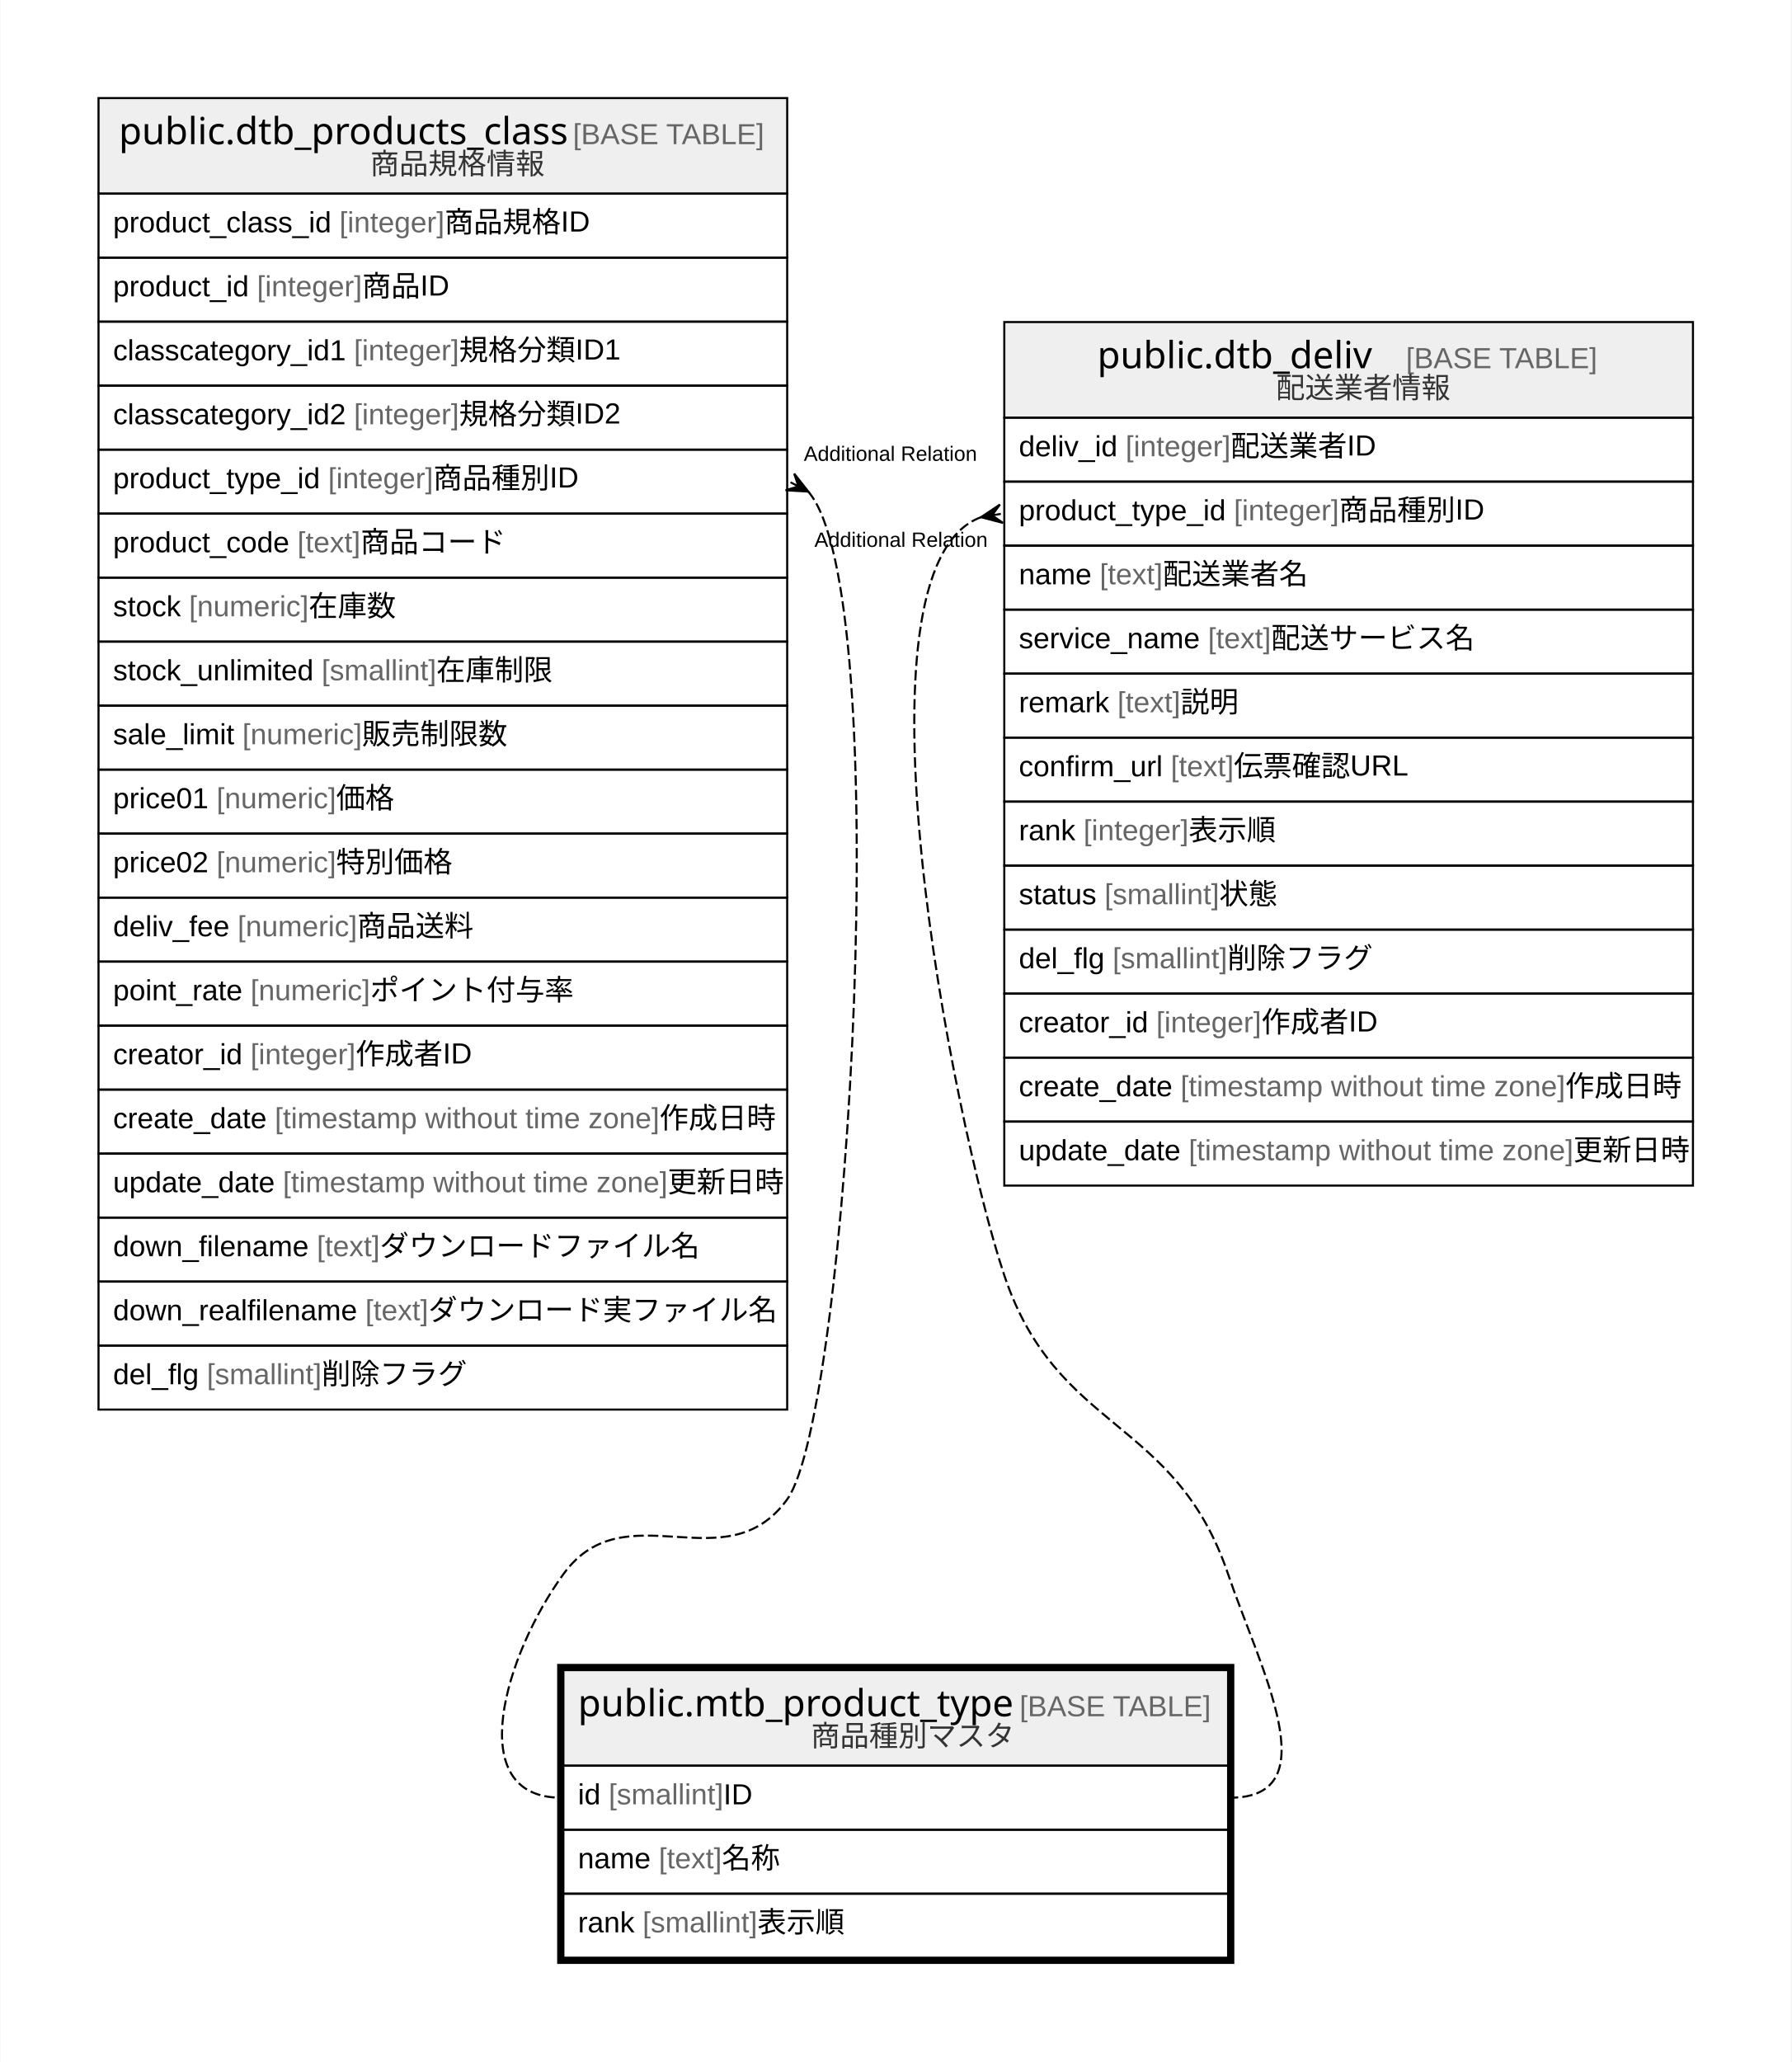
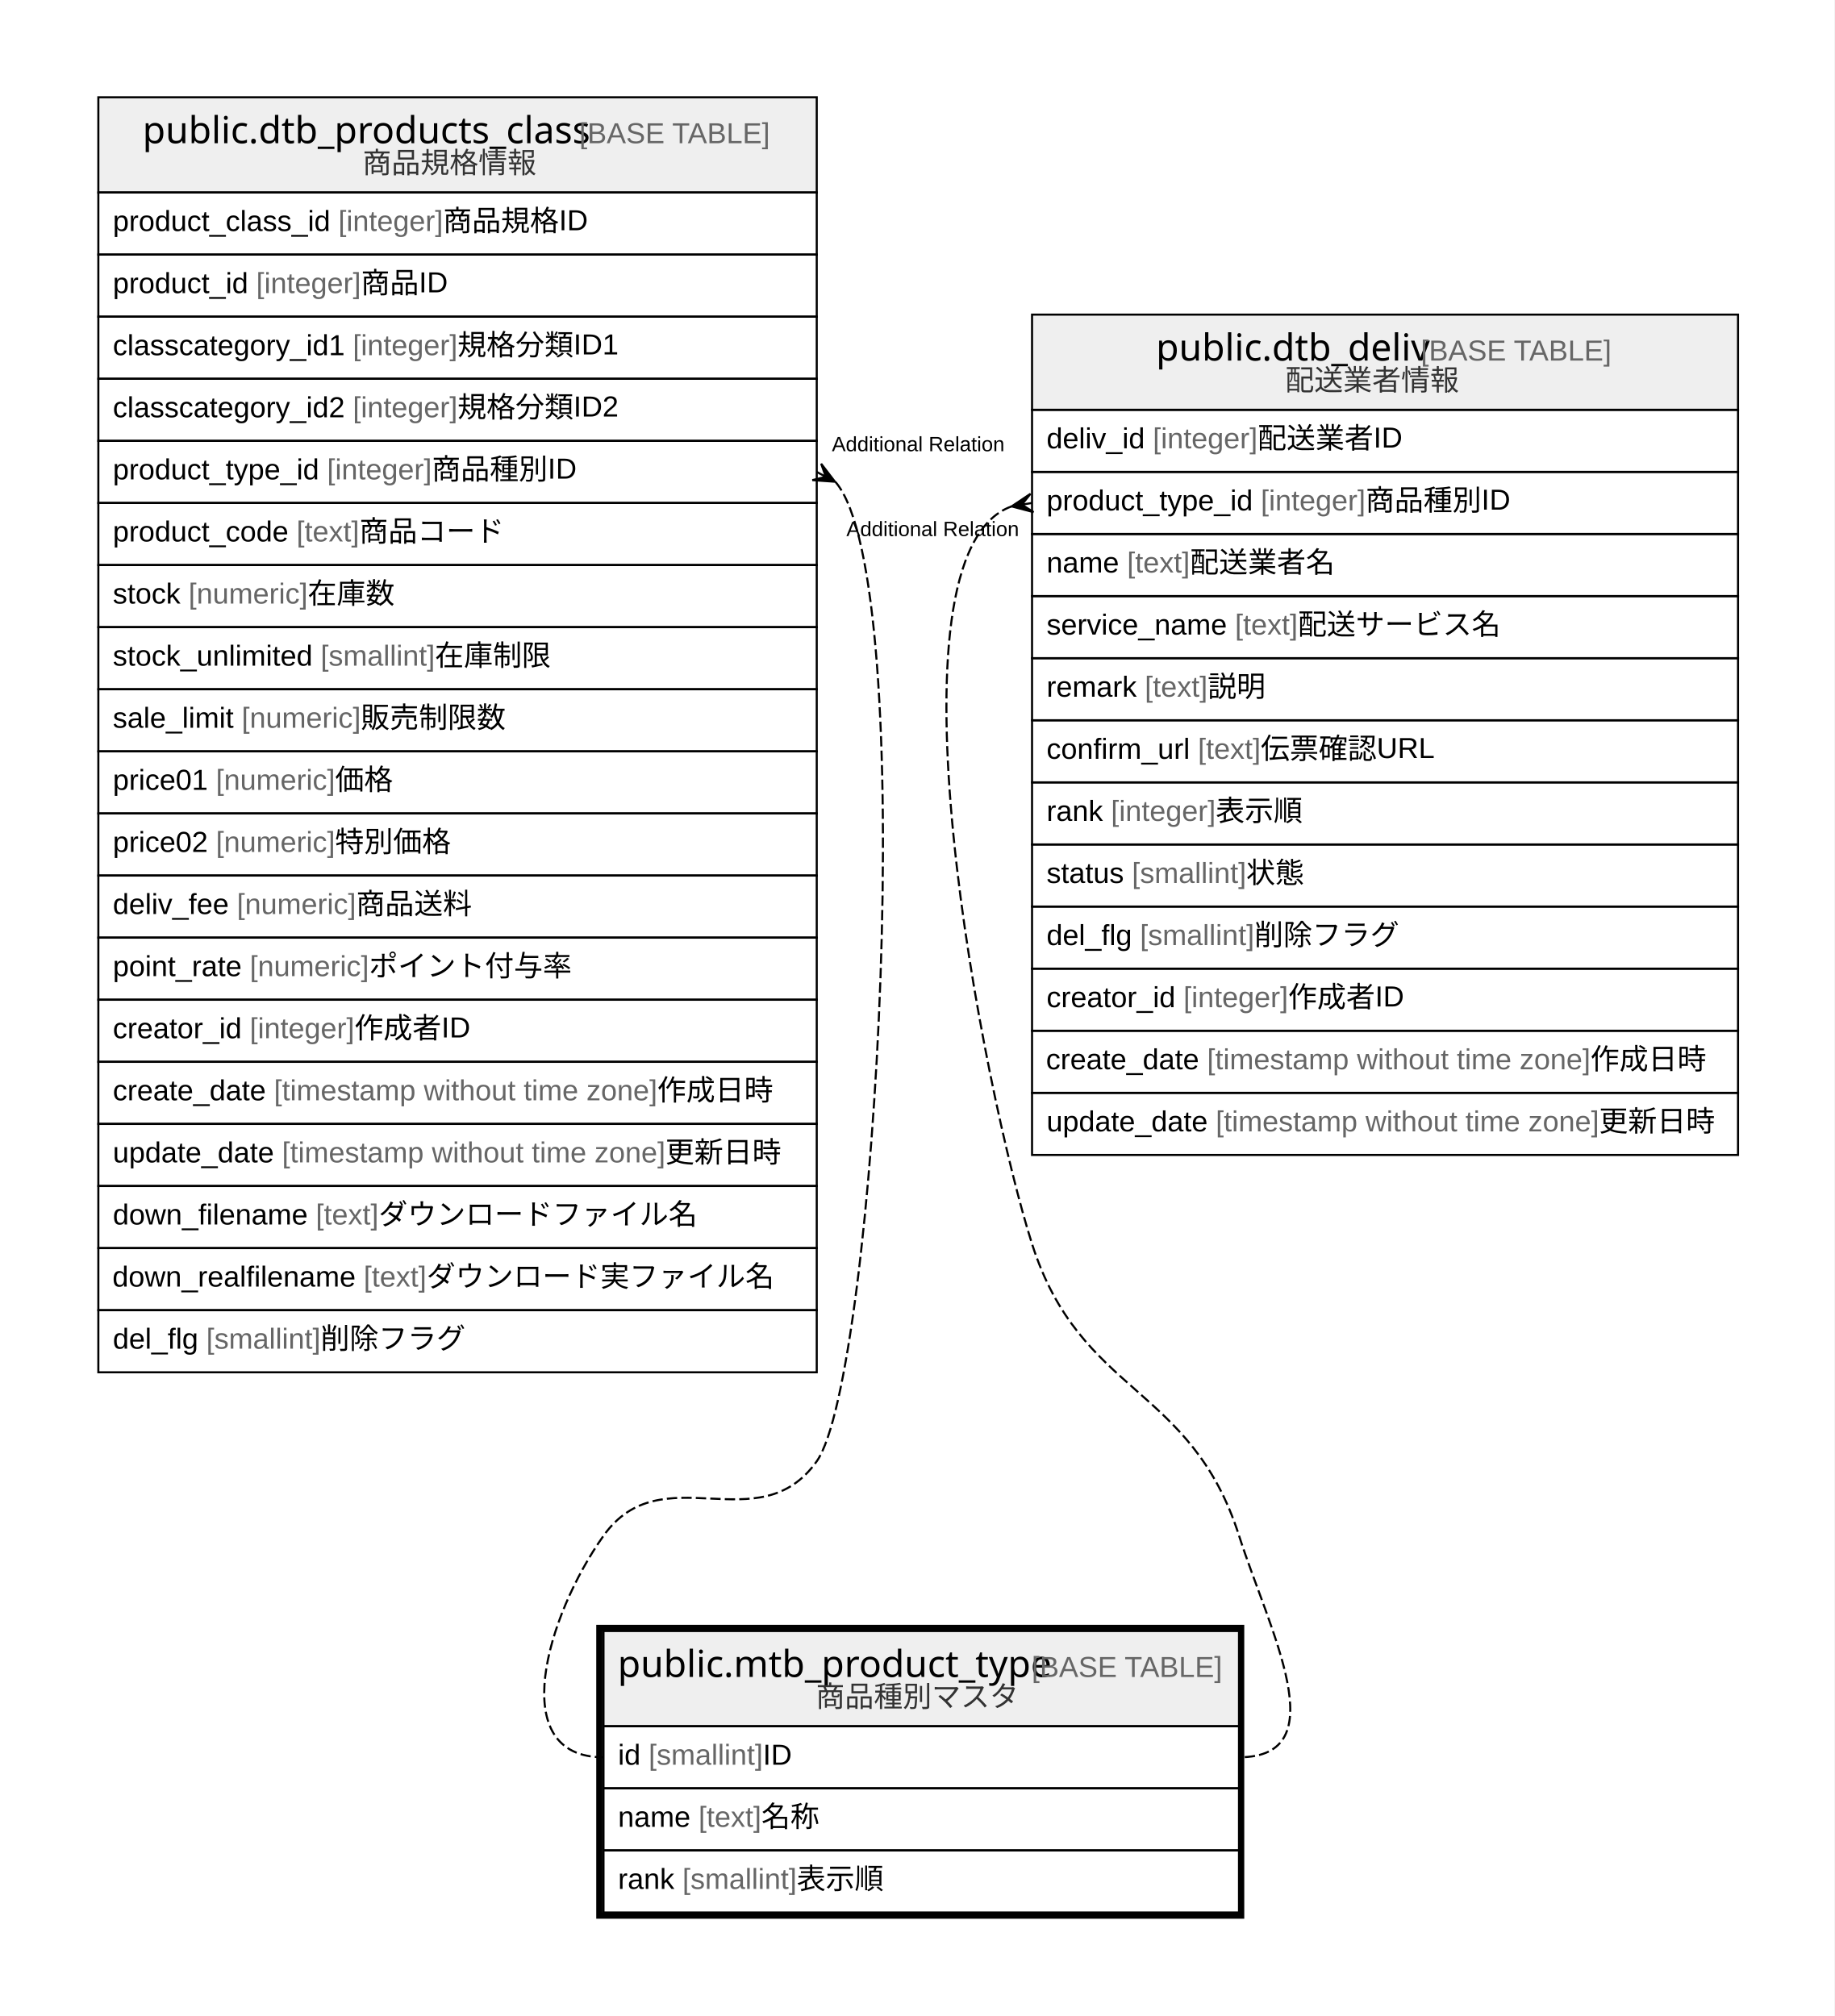
- <svg xmlns="http://www.w3.org/2000/svg" width="862pt" height="992pt" viewBox="0.00 0.00 861.90 992.40">
-   <g id="graph0" class="graph" transform="scale(1 1) rotate(0) translate(4 988.4)">
-     <polygon fill="white" stroke="none" points="-4,4 -4,-988.4 857.9,-988.4 857.9,4 -4,4" />
+ <svg xmlns="http://www.w3.org/2000/svg" width="886pt" height="974pt" viewBox="0.00 0.00 886.00 974.00">
+   <g id="graph0" class="graph" transform="scale(1 1) rotate(0) translate(4 970)">
+     <polygon fill="#ffffff" stroke="transparent" points="-4,4 -4,-970 882,-970 882,4 -4,4" />
    <g id="node1" class="node">
-       <polygon fill="#efefef" stroke="none" points="266.97,-138.6 266.97,-184.6 586.93,-184.6 586.93,-138.6 266.97,-138.6" />
-       <polygon fill="none" stroke="black" points="266.97,-138.6 266.97,-184.6 586.93,-184.6 586.93,-138.6 266.97,-138.6" />
-       <text text-anchor="start" x="273.97" y="-162.4" font-family="Arial Bold" font-size="18.00">public.mtb_product_type</text>
-       <text text-anchor="start" x="455.44" y="-162.4" font-family="Arial" font-size="14.00">    </text>
-       <text text-anchor="start" x="486.55" y="-162.4" font-family="Arial" font-size="14.00" fill="#666666">[BASE TABLE]</text>
-       <text text-anchor="start" x="386.11" y="-148" font-family="Arial" font-size="14.00" fill="#333333">商品種別マスタ</text>
-       <polygon fill="none" stroke="black" points="266.97,-107.8 266.97,-138.6 586.93,-138.6 586.93,-107.8 266.97,-107.8" />
-       <text text-anchor="start" x="273.97" y="-120" font-family="Arial" font-size="14.00">id </text>
-       <text text-anchor="start" x="288.76" y="-120" font-family="Arial" font-size="14.00" fill="#666666">[smallint]</text>
-       <text text-anchor="start" x="343.99" y="-120" font-family="Arial" font-size="14.00"> ID</text>
-       <polygon fill="none" stroke="black" points="266.97,-77 266.97,-107.8 586.93,-107.8 586.93,-77 266.97,-77" />
-       <text text-anchor="start" x="273.97" y="-89.2" font-family="Arial" font-size="14.00">name </text>
-       <text text-anchor="start" x="312.88" y="-89.2" font-family="Arial" font-size="14.00" fill="#666666">[text]</text>
-       <text text-anchor="start" x="343.22" y="-89.2" font-family="Arial" font-size="14.00"> 名称</text>
-       <polygon fill="none" stroke="black" points="266.97,-46.2 266.97,-77 586.93,-77 586.93,-46.2 266.97,-46.2" />
-       <text text-anchor="start" x="273.97" y="-58.4" font-family="Arial" font-size="14.00">rank </text>
-       <text text-anchor="start" x="305.09" y="-58.4" font-family="Arial" font-size="14.00" fill="#666666">[smallint]</text>
-       <text text-anchor="start" x="360.33" y="-58.4" font-family="Arial" font-size="14.00"> 表示順</text>
-       <polygon fill="none" stroke="black" stroke-width="3" points="265.47,-44.7 265.47,-186.1 588.43,-186.1 588.43,-44.7 265.47,-44.7" />
+       <polygon fill="#efefef" stroke="transparent" points="287.5,-136 287.5,-182 594.5,-182 594.5,-136 287.5,-136" />
+       <polygon fill="none" stroke="#000000" points="287.5,-136 287.5,-182 594.5,-182 594.5,-136 287.5,-136" />
+       <text text-anchor="start" x="294.345" y="-159.8" font-family="Arial Bold" font-size="18.00" fill="#000000">public.mtb_product_type</text>
+       <text text-anchor="start" x="490.401" y="-159.8" font-family="Arial" font-size="14.00" fill="#000000"> </text>
+       <text text-anchor="start" x="494.292" y="-159.8" font-family="Arial" font-size="14.00" fill="#666666">[BASE TABLE]</text>
+       <text text-anchor="start" x="390.054" y="-145.4" font-family="Arial" font-size="14.00" fill="#333333">商品種別マスタ</text>
+       <polygon fill="none" stroke="#000000" points="287.5,-106 287.5,-136 594.5,-136 594.5,-106 287.5,-106" />
+       <text text-anchor="start" x="294.5" y="-117.4" font-family="Arial" font-size="14.00" fill="#000000">id </text>
+       <text text-anchor="start" x="309.28" y="-117.4" font-family="Arial" font-size="14.00" fill="#666666">[smallint]</text>
+       <text text-anchor="start" x="364.497" y="-117.4" font-family="Arial" font-size="14.00" fill="#000000"> ID</text>
+       <polygon fill="none" stroke="#000000" points="287.5,-76 287.5,-106 594.5,-106 594.5,-76 287.5,-76" />
+       <text text-anchor="start" x="294.5" y="-87.4" font-family="Arial" font-size="14.00" fill="#000000">name </text>
+       <text text-anchor="start" x="333.399" y="-87.4" font-family="Arial" font-size="14.00" fill="#666666">[text]</text>
+       <text text-anchor="start" x="363.744" y="-87.4" font-family="Arial" font-size="14.00" fill="#000000"> 名称</text>
+       <polygon fill="none" stroke="#000000" points="287.5,-46 287.5,-76 594.5,-76 594.5,-46 287.5,-46" />
+       <text text-anchor="start" x="294.5" y="-57.4" font-family="Arial" font-size="14.00" fill="#000000">rank </text>
+       <text text-anchor="start" x="325.616" y="-57.4" font-family="Arial" font-size="14.00" fill="#666666">[smallint]</text>
+       <text text-anchor="start" x="380.834" y="-57.4" font-family="Arial" font-size="14.00" fill="#000000"> 表示順</text>
+       <polygon fill="none" stroke="#000000" stroke-width="3" points="285.5,-44.5 285.5,-183.5 595.5,-183.5 595.5,-44.5 285.5,-44.5" />
    </g>
    <g id="node2" class="node">
-       <polygon fill="#efefef" stroke="none" points="43.2,-895.2 43.2,-941.2 374.7,-941.2 374.7,-895.2 43.2,-895.2" />
-       <polygon fill="none" stroke="black" points="43.2,-895.2 43.2,-941.2 374.7,-941.2 374.7,-895.2 43.2,-895.2" />
-       <text text-anchor="start" x="52.97" y="-919" font-family="Arial Bold" font-size="18.00">public.dtb_products_class</text>
-       <text text-anchor="start" x="240.44" y="-919" font-family="Arial" font-size="14.00">    </text>
-       <text text-anchor="start" x="271.56" y="-919" font-family="Arial" font-size="14.00" fill="#666666">[BASE TABLE]</text>
-       <text text-anchor="start" x="173.94" y="-904.6" font-family="Arial" font-size="14.00" fill="#333333">商品規格情報</text>
-       <polygon fill="none" stroke="black" points="43.2,-864.4 43.2,-895.2 374.7,-895.2 374.7,-864.4 43.2,-864.4" />
-       <text text-anchor="start" x="50.2" y="-876.6" font-family="Arial" font-size="14.00">product_class_id </text>
-       <text text-anchor="start" x="159.15" y="-876.6" font-family="Arial" font-size="14.00" fill="#666666">[integer]</text>
-       <text text-anchor="start" x="209.74" y="-876.6" font-family="Arial" font-size="14.00"> 商品規格ID</text>
-       <polygon fill="none" stroke="black" points="43.2,-833.6 43.2,-864.4 374.7,-864.4 374.7,-833.6 43.2,-833.6" />
-       <text text-anchor="start" x="50.2" y="-845.8" font-family="Arial" font-size="14.00">product_id </text>
-       <text text-anchor="start" x="119.47" y="-845.8" font-family="Arial" font-size="14.00" fill="#666666">[integer]</text>
-       <text text-anchor="start" x="170.05" y="-845.8" font-family="Arial" font-size="14.00"> 商品ID</text>
-       <polygon fill="none" stroke="black" points="43.2,-802.8 43.2,-833.6 374.7,-833.6 374.7,-802.8 43.2,-802.8" />
-       <text text-anchor="start" x="50.2" y="-815" font-family="Arial" font-size="14.00">classcategory_id1 </text>
-       <text text-anchor="start" x="166.15" y="-815" font-family="Arial" font-size="14.00" fill="#666666">[integer]</text>
-       <text text-anchor="start" x="216.74" y="-815" font-family="Arial" font-size="14.00"> 規格分類ID1</text>
-       <polygon fill="none" stroke="black" points="43.2,-772 43.2,-802.8 374.7,-802.8 374.7,-772 43.2,-772" />
-       <text text-anchor="start" x="50.2" y="-784.2" font-family="Arial" font-size="14.00">classcategory_id2 </text>
-       <text text-anchor="start" x="166.15" y="-784.2" font-family="Arial" font-size="14.00" fill="#666666">[integer]</text>
-       <text text-anchor="start" x="216.74" y="-784.2" font-family="Arial" font-size="14.00"> 規格分類ID2</text>
-       <polygon fill="none" stroke="black" points="43.2,-741.2 43.2,-772 374.7,-772 374.7,-741.2 43.2,-741.2" />
-       <text text-anchor="start" x="50.2" y="-753.4" font-family="Arial" font-size="14.00">product_type_id </text>
-       <text text-anchor="start" x="153.72" y="-753.4" font-family="Arial" font-size="14.00" fill="#666666">[integer]</text>
-       <text text-anchor="start" x="204.3" y="-753.4" font-family="Arial" font-size="14.00"> 商品種別ID</text>
-       <polygon fill="none" stroke="black" points="43.2,-710.4 43.2,-741.2 374.7,-741.2 374.7,-710.4 43.2,-710.4" />
-       <text text-anchor="start" x="50.2" y="-722.6" font-family="Arial" font-size="14.00">product_code </text>
-       <text text-anchor="start" x="138.93" y="-722.6" font-family="Arial" font-size="14.00" fill="#666666">[text]</text>
-       <text text-anchor="start" x="169.28" y="-722.6" font-family="Arial" font-size="14.00"> 商品コード</text>
-       <polygon fill="none" stroke="black" points="43.2,-679.6 43.2,-710.4 374.7,-710.4 374.7,-679.6 43.2,-679.6" />
-       <text text-anchor="start" x="50.2" y="-691.8" font-family="Arial" font-size="14.00">stock </text>
-       <text text-anchor="start" x="86.77" y="-691.8" font-family="Arial" font-size="14.00" fill="#666666">[numeric]</text>
-       <text text-anchor="start" x="144.34" y="-691.8" font-family="Arial" font-size="14.00"> 在庫数</text>
-       <polygon fill="none" stroke="black" points="43.2,-648.8 43.2,-679.6 374.7,-679.6 374.7,-648.8 43.2,-648.8" />
-       <text text-anchor="start" x="50.2" y="-661" font-family="Arial" font-size="14.00">stock_unlimited </text>
-       <text text-anchor="start" x="150.58" y="-661" font-family="Arial" font-size="14.00" fill="#666666">[smallint]</text>
-       <text text-anchor="start" x="205.81" y="-661" font-family="Arial" font-size="14.00"> 在庫制限</text>
-       <polygon fill="none" stroke="black" points="43.2,-618 43.2,-648.8 374.7,-648.8 374.7,-618 43.2,-618" />
-       <text text-anchor="start" x="50.2" y="-630.2" font-family="Arial" font-size="14.00">sale_limit </text>
-       <text text-anchor="start" x="112.44" y="-630.2" font-family="Arial" font-size="14.00" fill="#666666">[numeric]</text>
-       <text text-anchor="start" x="170.01" y="-630.2" font-family="Arial" font-size="14.00"> 販売制限数</text>
-       <polygon fill="none" stroke="black" points="43.2,-587.2 43.2,-618 374.7,-618 374.7,-587.2 43.2,-587.2" />
-       <text text-anchor="start" x="50.2" y="-599.4" font-family="Arial" font-size="14.00">price01 </text>
-       <text text-anchor="start" x="100.01" y="-599.4" font-family="Arial" font-size="14.00" fill="#666666">[numeric]</text>
-       <text text-anchor="start" x="157.58" y="-599.4" font-family="Arial" font-size="14.00"> 価格</text>
-       <polygon fill="none" stroke="black" points="43.2,-556.4 43.2,-587.2 374.7,-587.2 374.7,-556.4 43.2,-556.4" />
-       <text text-anchor="start" x="50.2" y="-568.6" font-family="Arial" font-size="14.00">price02 </text>
-       <text text-anchor="start" x="100.01" y="-568.6" font-family="Arial" font-size="14.00" fill="#666666">[numeric]</text>
-       <text text-anchor="start" x="157.58" y="-568.6" font-family="Arial" font-size="14.00"> 特別価格</text>
-       <polygon fill="none" stroke="black" points="43.2,-525.6 43.2,-556.4 374.7,-556.4 374.7,-525.6 43.2,-525.6" />
-       <text text-anchor="start" x="50.2" y="-537.8" font-family="Arial" font-size="14.00">deliv_fee </text>
-       <text text-anchor="start" x="110.13" y="-537.8" font-family="Arial" font-size="14.00" fill="#666666">[numeric]</text>
-       <text text-anchor="start" x="167.7" y="-537.8" font-family="Arial" font-size="14.00"> 商品送料</text>
-       <polygon fill="none" stroke="black" points="43.2,-494.8 43.2,-525.6 374.7,-525.6 374.7,-494.8 43.2,-494.8" />
-       <text text-anchor="start" x="50.2" y="-507" font-family="Arial" font-size="14.00">point_rate </text>
-       <text text-anchor="start" x="116.36" y="-507" font-family="Arial" font-size="14.00" fill="#666666">[numeric]</text>
-       <text text-anchor="start" x="173.93" y="-507" font-family="Arial" font-size="14.00"> ポイント付与率</text>
-       <polygon fill="none" stroke="black" points="43.2,-464 43.2,-494.8 374.7,-494.8 374.7,-464 43.2,-464" />
-       <text text-anchor="start" x="50.2" y="-476.2" font-family="Arial" font-size="14.00">creator_id </text>
-       <text text-anchor="start" x="116.34" y="-476.2" font-family="Arial" font-size="14.00" fill="#666666">[integer]</text>
-       <text text-anchor="start" x="166.93" y="-476.2" font-family="Arial" font-size="14.00"> 作成者ID</text>
-       <polygon fill="none" stroke="black" points="43.2,-433.2 43.2,-464 374.7,-464 374.7,-433.2 43.2,-433.2" />
-       <text text-anchor="start" x="50.2" y="-445.4" font-family="Arial" font-size="14.00">create_date </text>
-       <text text-anchor="start" x="128.03" y="-445.4" font-family="Arial" font-size="14.00" fill="#666666">[timestamp without time zone]</text>
-       <text text-anchor="start" x="313.22" y="-445.4" font-family="Arial" font-size="14.00"> 作成日時</text>
-       <polygon fill="none" stroke="black" points="43.2,-402.4 43.2,-433.2 374.7,-433.2 374.7,-402.4 43.2,-402.4" />
-       <text text-anchor="start" x="50.2" y="-414.6" font-family="Arial" font-size="14.00">update_date </text>
-       <text text-anchor="start" x="131.94" y="-414.6" font-family="Arial" font-size="14.00" fill="#666666">[timestamp without time zone]</text>
-       <text text-anchor="start" x="317.13" y="-414.6" font-family="Arial" font-size="14.00"> 更新日時</text>
-       <polygon fill="none" stroke="black" points="43.2,-371.6 43.2,-402.4 374.7,-402.4 374.7,-371.6 43.2,-371.6" />
-       <text text-anchor="start" x="50.2" y="-383.8" font-family="Arial" font-size="14.00">down_filename </text>
-       <text text-anchor="start" x="148.26" y="-383.8" font-family="Arial" font-size="14.00" fill="#666666">[text]</text>
-       <text text-anchor="start" x="178.61" y="-383.8" font-family="Arial" font-size="14.00"> ダウンロードファイル名</text>
-       <polygon fill="none" stroke="black" points="43.2,-340.8 43.2,-371.6 374.7,-371.6 374.7,-340.8 43.2,-340.8" />
-       <text text-anchor="start" x="50.2" y="-353" font-family="Arial" font-size="14.00">down_realfilename </text>
-       <text text-anchor="start" x="171.61" y="-353" font-family="Arial" font-size="14.00" fill="#666666">[text]</text>
-       <text text-anchor="start" x="201.95" y="-353" font-family="Arial" font-size="14.00"> ダウンロード実ファイル名</text>
-       <polygon fill="none" stroke="black" points="43.2,-310 43.2,-340.8 374.7,-340.8 374.7,-310 43.2,-310" />
-       <text text-anchor="start" x="50.2" y="-322.2" font-family="Arial" font-size="14.00">del_flg </text>
-       <text text-anchor="start" x="95.34" y="-322.2" font-family="Arial" font-size="14.00" fill="#666666">[smallint]</text>
-       <text text-anchor="start" x="150.58" y="-322.2" font-family="Arial" font-size="14.00"> 削除フラグ</text>
+       <polygon fill="#efefef" stroke="transparent" points="43.5,-877 43.5,-923 390.5,-923 390.5,-877 43.5,-877" />
+       <polygon fill="none" stroke="#000000" points="43.5,-877 43.5,-923 390.5,-923 390.5,-877 43.5,-877" />
+       <text text-anchor="start" x="64.845" y="-900.8" font-family="Arial Bold" font-size="18.00" fill="#000000">public.dtb_products_class</text>
+       <text text-anchor="start" x="271.901" y="-900.8" font-family="Arial" font-size="14.00" fill="#000000"> </text>
+       <text text-anchor="start" x="275.792" y="-900.8" font-family="Arial" font-size="14.00" fill="#666666">[BASE TABLE]</text>
+       <text text-anchor="start" x="171.092" y="-886.4" font-family="Arial" font-size="14.00" fill="#333333">商品規格情報</text>
+       <polygon fill="none" stroke="#000000" points="43.5,-847 43.5,-877 390.5,-877 390.5,-847 43.5,-847" />
+       <text text-anchor="start" x="50.5" y="-858.4" font-family="Arial" font-size="14.00" fill="#000000">product_class_id </text>
+       <text text-anchor="start" x="159.416" y="-858.4" font-family="Arial" font-size="14.00" fill="#666666">[integer]</text>
+       <text text-anchor="start" x="209.985" y="-858.4" font-family="Arial" font-size="14.00" fill="#000000"> 商品規格ID</text>
+       <polygon fill="none" stroke="#000000" points="43.5,-817 43.5,-847 390.5,-847 390.5,-817 43.5,-817" />
+       <text text-anchor="start" x="50.5" y="-828.4" font-family="Arial" font-size="14.00" fill="#000000">product_id </text>
+       <text text-anchor="start" x="119.744" y="-828.4" font-family="Arial" font-size="14.00" fill="#666666">[integer]</text>
+       <text text-anchor="start" x="170.313" y="-828.4" font-family="Arial" font-size="14.00" fill="#000000"> 商品ID</text>
+       <polygon fill="none" stroke="#000000" points="43.5,-787 43.5,-817 390.5,-817 390.5,-787 43.5,-787" />
+       <text text-anchor="start" x="50.5" y="-798.4" font-family="Arial" font-size="14.00" fill="#000000">classcategory_id1 </text>
+       <text text-anchor="start" x="166.416" y="-798.4" font-family="Arial" font-size="14.00" fill="#666666">[integer]</text>
+       <text text-anchor="start" x="216.985" y="-798.4" font-family="Arial" font-size="14.00" fill="#000000"> 規格分類ID1</text>
+       <polygon fill="none" stroke="#000000" points="43.5,-757 43.5,-787 390.5,-787 390.5,-757 43.5,-757" />
+       <text text-anchor="start" x="50.5" y="-768.4" font-family="Arial" font-size="14.00" fill="#000000">classcategory_id2 </text>
+       <text text-anchor="start" x="166.416" y="-768.4" font-family="Arial" font-size="14.00" fill="#666666">[integer]</text>
+       <text text-anchor="start" x="216.985" y="-768.4" font-family="Arial" font-size="14.00" fill="#000000"> 規格分類ID2</text>
+       <polygon fill="none" stroke="#000000" points="43.5,-727 43.5,-757 390.5,-757 390.5,-727 43.5,-727" />
+       <text text-anchor="start" x="50.5" y="-738.4" font-family="Arial" font-size="14.00" fill="#000000">product_type_id </text>
+       <text text-anchor="start" x="153.982" y="-738.4" font-family="Arial" font-size="14.00" fill="#666666">[integer]</text>
+       <text text-anchor="start" x="204.552" y="-738.4" font-family="Arial" font-size="14.00" fill="#000000"> 商品種別ID</text>
+       <polygon fill="none" stroke="#000000" points="43.5,-697 43.5,-727 390.5,-727 390.5,-697 43.5,-697" />
+       <text text-anchor="start" x="50.5" y="-708.4" font-family="Arial" font-size="14.00" fill="#000000">product_code </text>
+       <text text-anchor="start" x="139.203" y="-708.4" font-family="Arial" font-size="14.00" fill="#666666">[text]</text>
+       <text text-anchor="start" x="169.548" y="-708.4" font-family="Arial" font-size="14.00" fill="#000000"> 商品コード</text>
+       <polygon fill="none" stroke="#000000" points="43.5,-667 43.5,-697 390.5,-697 390.5,-667 43.5,-667" />
+       <text text-anchor="start" x="50.5" y="-678.4" font-family="Arial" font-size="14.00" fill="#000000">stock </text>
+       <text text-anchor="start" x="87.064" y="-678.4" font-family="Arial" font-size="14.00" fill="#666666">[numeric]</text>
+       <text text-anchor="start" x="144.621" y="-678.4" font-family="Arial" font-size="14.00" fill="#000000"> 在庫数</text>
+       <polygon fill="none" stroke="#000000" points="43.5,-637 43.5,-667 390.5,-667 390.5,-637 43.5,-637" />
+       <text text-anchor="start" x="50.5" y="-648.4" font-family="Arial" font-size="14.00" fill="#000000">stock_unlimited </text>
+       <text text-anchor="start" x="150.848" y="-648.4" font-family="Arial" font-size="14.00" fill="#666666">[smallint]</text>
+       <text text-anchor="start" x="206.065" y="-648.4" font-family="Arial" font-size="14.00" fill="#000000"> 在庫制限</text>
+       <polygon fill="none" stroke="#000000" points="43.5,-607 43.5,-637 390.5,-637 390.5,-607 43.5,-607" />
+       <text text-anchor="start" x="50.5" y="-618.4" font-family="Arial" font-size="14.00" fill="#000000">sale_limit </text>
+       <text text-anchor="start" x="112.716" y="-618.4" font-family="Arial" font-size="14.00" fill="#666666">[numeric]</text>
+       <text text-anchor="start" x="170.273" y="-618.4" font-family="Arial" font-size="14.00" fill="#000000"> 販売制限数</text>
+       <polygon fill="none" stroke="#000000" points="43.5,-577 43.5,-607 390.5,-607 390.5,-577 43.5,-577" />
+       <text text-anchor="start" x="50.5" y="-588.4" font-family="Arial" font-size="14.00" fill="#000000">price01 </text>
+       <text text-anchor="start" x="100.288" y="-588.4" font-family="Arial" font-size="14.00" fill="#666666">[numeric]</text>
+       <text text-anchor="start" x="157.845" y="-588.4" font-family="Arial" font-size="14.00" fill="#000000"> 価格</text>
+       <polygon fill="none" stroke="#000000" points="43.5,-547 43.5,-577 390.5,-577 390.5,-547 43.5,-547" />
+       <text text-anchor="start" x="50.5" y="-558.4" font-family="Arial" font-size="14.00" fill="#000000">price02 </text>
+       <text text-anchor="start" x="100.288" y="-558.4" font-family="Arial" font-size="14.00" fill="#666666">[numeric]</text>
+       <text text-anchor="start" x="157.845" y="-558.4" font-family="Arial" font-size="14.00" fill="#000000"> 特別価格</text>
+       <polygon fill="none" stroke="#000000" points="43.5,-517 43.5,-547 390.5,-547 390.5,-517 43.5,-517" />
+       <text text-anchor="start" x="50.5" y="-528.4" font-family="Arial" font-size="14.00" fill="#000000">deliv_fee </text>
+       <text text-anchor="start" x="110.407" y="-528.4" font-family="Arial" font-size="14.00" fill="#666666">[numeric]</text>
+       <text text-anchor="start" x="167.964" y="-528.4" font-family="Arial" font-size="14.00" fill="#000000"> 商品送料</text>
+       <polygon fill="none" stroke="#000000" points="43.5,-487 43.5,-517 390.5,-517 390.5,-487 43.5,-487" />
+       <text text-anchor="start" x="50.5" y="-498.4" font-family="Arial" font-size="14.00" fill="#000000">point_rate </text>
+       <text text-anchor="start" x="116.635" y="-498.4" font-family="Arial" font-size="14.00" fill="#666666">[numeric]</text>
+       <text text-anchor="start" x="174.191" y="-498.4" font-family="Arial" font-size="14.00" fill="#000000"> ポイント付与率</text>
+       <polygon fill="none" stroke="#000000" points="43.5,-457 43.5,-487 390.5,-487 390.5,-457 43.5,-457" />
+       <text text-anchor="start" x="50.5" y="-468.4" font-family="Arial" font-size="14.00" fill="#000000">creator_id </text>
+       <text text-anchor="start" x="116.622" y="-468.4" font-family="Arial" font-size="14.00" fill="#666666">[integer]</text>
+       <text text-anchor="start" x="167.191" y="-468.4" font-family="Arial" font-size="14.00" fill="#000000"> 作成者ID</text>
+       <polygon fill="none" stroke="#000000" points="43.5,-427 43.5,-457 390.5,-457 390.5,-427 43.5,-427" />
+       <text text-anchor="start" x="50.5" y="-438.4" font-family="Arial" font-size="14.00" fill="#000000">create_date </text>
+       <text text-anchor="start" x="128.311" y="-438.4" font-family="Arial" font-size="14.00" fill="#666666">[timestamp without time zone]</text>
+       <text text-anchor="start" x="313.451" y="-438.4" font-family="Arial" font-size="14.00" fill="#000000"> 作成日時</text>
+       <polygon fill="none" stroke="#000000" points="43.5,-397 43.5,-427 390.5,-427 390.5,-397 43.5,-397" />
+       <text text-anchor="start" x="50.5" y="-408.4" font-family="Arial" font-size="14.00" fill="#000000">update_date </text>
+       <text text-anchor="start" x="132.215" y="-408.4" font-family="Arial" font-size="14.00" fill="#666666">[timestamp without time zone]</text>
+       <text text-anchor="start" x="317.355" y="-408.4" font-family="Arial" font-size="14.00" fill="#000000"> 更新日時</text>
+       <polygon fill="none" stroke="#000000" points="43.5,-367 43.5,-397 390.5,-397 390.5,-367 43.5,-367" />
+       <text text-anchor="start" x="50.5" y="-378.4" font-family="Arial" font-size="14.00" fill="#000000">down_filename </text>
+       <text text-anchor="start" x="148.522" y="-378.4" font-family="Arial" font-size="14.00" fill="#666666">[text]</text>
+       <text text-anchor="start" x="178.867" y="-378.4" font-family="Arial" font-size="14.00" fill="#000000"> ダウンロードファイル名</text>
+       <polygon fill="none" stroke="#000000" points="43.5,-337 43.5,-367 390.5,-367 390.5,-337 43.5,-337" />
+       <text text-anchor="start" x="50.294" y="-348.4" font-family="Arial" font-size="14.00" fill="#000000">down_realfilename </text>
+       <text text-anchor="start" x="171.648" y="-348.4" font-family="Arial" font-size="14.00" fill="#666666">[text]</text>
+       <text text-anchor="start" x="201.993" y="-348.4" font-family="Arial" font-size="14.00" fill="#000000"> ダウンロード実ファイル名</text>
+       <polygon fill="none" stroke="#000000" points="43.5,-307 43.5,-337 390.5,-337 390.5,-307 43.5,-307" />
+       <text text-anchor="start" x="50.5" y="-318.4" font-family="Arial" font-size="14.00" fill="#000000">del_flg </text>
+       <text text-anchor="start" x="95.625" y="-318.4" font-family="Arial" font-size="14.00" fill="#666666">[smallint]</text>
+       <text text-anchor="start" x="150.842" y="-318.4" font-family="Arial" font-size="14.00" fill="#000000"> 削除フラグ</text>
    </g>
    <g id="edge1" class="edge">
-       <path fill="none" stroke="black" stroke-dasharray="5,2" d="M384.74,-751.89C427.23,-704.1 404.62,-308.26 374.7,-266.8 345.15,-225.87 296.66,-271.63 266.97,-230.8 238.84,-192.12 218.14,-123.2 265.97,-123.2" />
-       <polygon fill="black" stroke="black" points="384.86,-751.82 373.91,-752.45 380.13,-754.29 376.29,-756.29 376.29,-756.29 376.29,-756.29 380.13,-754.29 378.07,-760.44 384.86,-751.82" />
-       <text text-anchor="start" x="382.7" y="-766.6" font-family="Arial" font-size="10.00">Additional Relation</text>
+       <path fill="none" stroke="#000000" stroke-dasharray="5,2" d="M399.59,-737.108C440.782,-689.193 419.32,-304.603 390.5,-264 362.431,-224.456 315.569,-267.544 287.5,-228 259.974,-189.22 239.944,-121 287.5,-121" />
+       <polygon fill="#000000" stroke="#000000" points="399.306,-737.261 388.367,-738.037 394.903,-739.63 390.5,-742 390.5,-742 390.5,-742 394.903,-739.63 392.633,-745.963 399.306,-737.261 399.306,-737.261" />
+       <text text-anchor="start" x="397.825" y="-752" font-family="Arial" font-size="10.00" fill="#000000">Additional Relation</text>
    </g>
    <g id="node3" class="node">
-       <polygon fill="#efefef" stroke="none" points="479.2,-787.4 479.2,-833.4 810.7,-833.4 810.7,-787.4 479.2,-787.4" />
-       <polygon fill="none" stroke="black" points="479.2,-787.4 479.2,-833.4 810.7,-833.4 810.7,-787.4 479.2,-787.4" />
-       <text text-anchor="start" x="523.96" y="-811.2" font-family="Arial Bold" font-size="18.00">public.dtb_deliv</text>
-       <text text-anchor="start" x="641.44" y="-811.2" font-family="Arial" font-size="14.00">    </text>
-       <text text-anchor="start" x="672.56" y="-811.2" font-family="Arial" font-size="14.00" fill="#666666">[BASE TABLE]</text>
-       <text text-anchor="start" x="609.94" y="-796.8" font-family="Arial" font-size="14.00" fill="#333333">配送業者情報</text>
-       <polygon fill="none" stroke="black" points="479.2,-756.6 479.2,-787.4 810.7,-787.4 810.7,-756.6 479.2,-756.6" />
-       <text text-anchor="start" x="486.2" y="-768.8" font-family="Arial" font-size="14.00">deliv_id </text>
-       <text text-anchor="start" x="537.57" y="-768.8" font-family="Arial" font-size="14.00" fill="#666666">[integer]</text>
-       <text text-anchor="start" x="588.15" y="-768.8" font-family="Arial" font-size="14.00"> 配送業者ID</text>
-       <polygon fill="none" stroke="black" points="479.2,-725.8 479.2,-756.6 810.7,-756.6 810.7,-725.8 479.2,-725.8" />
-       <text text-anchor="start" x="486.2" y="-738" font-family="Arial" font-size="14.00">product_type_id </text>
-       <text text-anchor="start" x="589.72" y="-738" font-family="Arial" font-size="14.00" fill="#666666">[integer]</text>
-       <text text-anchor="start" x="640.3" y="-738" font-family="Arial" font-size="14.00"> 商品種別ID</text>
-       <polygon fill="none" stroke="black" points="479.2,-695 479.2,-725.8 810.7,-725.8 810.7,-695 479.2,-695" />
-       <text text-anchor="start" x="486.2" y="-707.2" font-family="Arial" font-size="14.00">name </text>
-       <text text-anchor="start" x="525.11" y="-707.2" font-family="Arial" font-size="14.00" fill="#666666">[text]</text>
-       <text text-anchor="start" x="555.45" y="-707.2" font-family="Arial" font-size="14.00"> 配送業者名</text>
-       <polygon fill="none" stroke="black" points="479.2,-664.2 479.2,-695 810.7,-695 810.7,-664.2 479.2,-664.2" />
-       <text text-anchor="start" x="486.2" y="-676.4" font-family="Arial" font-size="14.00">service_name </text>
-       <text text-anchor="start" x="577.24" y="-676.4" font-family="Arial" font-size="14.00" fill="#666666">[text]</text>
-       <text text-anchor="start" x="607.59" y="-676.4" font-family="Arial" font-size="14.00"> 配送サービス名</text>
-       <polygon fill="none" stroke="black" points="479.2,-633.4 479.2,-664.2 810.7,-664.2 810.7,-633.4 479.2,-633.4" />
-       <text text-anchor="start" x="486.2" y="-645.6" font-family="Arial" font-size="14.00">remark </text>
-       <text text-anchor="start" x="533.65" y="-645.6" font-family="Arial" font-size="14.00" fill="#666666">[text]</text>
-       <text text-anchor="start" x="563.99" y="-645.6" font-family="Arial" font-size="14.00"> 説明</text>
-       <polygon fill="none" stroke="black" points="479.2,-602.6 479.2,-633.4 810.7,-633.4 810.7,-602.6 479.2,-602.6" />
-       <text text-anchor="start" x="486.2" y="-614.8" font-family="Arial" font-size="14.00">confirm_url </text>
-       <text text-anchor="start" x="559.33" y="-614.8" font-family="Arial" font-size="14.00" fill="#666666">[text]</text>
-       <text text-anchor="start" x="589.68" y="-614.8" font-family="Arial" font-size="14.00"> 伝票確認URL</text>
-       <polygon fill="none" stroke="black" points="479.2,-571.8 479.2,-602.6 810.7,-602.6 810.7,-571.8 479.2,-571.8" />
-       <text text-anchor="start" x="486.2" y="-584" font-family="Arial" font-size="14.00">rank </text>
-       <text text-anchor="start" x="517.32" y="-584" font-family="Arial" font-size="14.00" fill="#666666">[integer]</text>
-       <text text-anchor="start" x="567.91" y="-584" font-family="Arial" font-size="14.00"> 表示順</text>
-       <polygon fill="none" stroke="black" points="479.2,-541 479.2,-571.8 810.7,-571.8 810.7,-541 479.2,-541" />
-       <text text-anchor="start" x="486.2" y="-553.2" font-family="Arial" font-size="14.00">status </text>
-       <text text-anchor="start" x="527.44" y="-553.2" font-family="Arial" font-size="14.00" fill="#666666">[smallint]</text>
-       <text text-anchor="start" x="582.68" y="-553.2" font-family="Arial" font-size="14.00"> 状態</text>
-       <polygon fill="none" stroke="black" points="479.2,-510.2 479.2,-541 810.7,-541 810.7,-510.2 479.2,-510.2" />
-       <text text-anchor="start" x="486.2" y="-522.4" font-family="Arial" font-size="14.00">del_flg </text>
-       <text text-anchor="start" x="531.34" y="-522.4" font-family="Arial" font-size="14.00" fill="#666666">[smallint]</text>
-       <text text-anchor="start" x="586.58" y="-522.4" font-family="Arial" font-size="14.00"> 削除フラグ</text>
-       <polygon fill="none" stroke="black" points="479.2,-479.4 479.2,-510.2 810.7,-510.2 810.7,-479.4 479.2,-479.4" />
-       <text text-anchor="start" x="486.2" y="-491.6" font-family="Arial" font-size="14.00">creator_id </text>
-       <text text-anchor="start" x="552.34" y="-491.6" font-family="Arial" font-size="14.00" fill="#666666">[integer]</text>
-       <text text-anchor="start" x="602.93" y="-491.6" font-family="Arial" font-size="14.00"> 作成者ID</text>
-       <polygon fill="none" stroke="black" points="479.2,-448.6 479.2,-479.4 810.7,-479.4 810.7,-448.6 479.2,-448.6" />
-       <text text-anchor="start" x="486.2" y="-460.8" font-family="Arial" font-size="14.00">create_date </text>
-       <text text-anchor="start" x="564.03" y="-460.8" font-family="Arial" font-size="14.00" fill="#666666">[timestamp without time zone]</text>
-       <text text-anchor="start" x="749.22" y="-460.8" font-family="Arial" font-size="14.00"> 作成日時</text>
-       <polygon fill="none" stroke="black" points="479.2,-417.8 479.2,-448.6 810.7,-448.6 810.7,-417.8 479.2,-417.8" />
-       <text text-anchor="start" x="486.2" y="-430" font-family="Arial" font-size="14.00">update_date </text>
-       <text text-anchor="start" x="567.94" y="-430" font-family="Arial" font-size="14.00" fill="#666666">[timestamp without time zone]</text>
-       <text text-anchor="start" x="753.13" y="-430" font-family="Arial" font-size="14.00"> 更新日時</text>
+       <polygon fill="#efefef" stroke="transparent" points="494.5,-772 494.5,-818 835.5,-818 835.5,-772 494.5,-772" />
+       <polygon fill="none" stroke="#000000" points="494.5,-772 494.5,-818 835.5,-818 835.5,-772 494.5,-772" />
+       <text text-anchor="start" x="554.358" y="-795.8" font-family="Arial Bold" font-size="18.00" fill="#000000">public.dtb_deliv</text>
+       <text text-anchor="start" x="678.389" y="-795.8" font-family="Arial" font-size="14.00" fill="#000000"> </text>
+       <text text-anchor="start" x="682.279" y="-795.8" font-family="Arial" font-size="14.00" fill="#666666">[BASE TABLE]</text>
+       <text text-anchor="start" x="616.762" y="-781.4" font-family="Arial" font-size="14.00" fill="#333333">配送業者情報</text>
+       <polygon fill="none" stroke="#000000" points="494.5,-742 494.5,-772 835.5,-772 835.5,-742 494.5,-742" />
+       <text text-anchor="start" x="501.5" y="-753.4" font-family="Arial" font-size="14.00" fill="#000000">deliv_id </text>
+       <text text-anchor="start" x="552.841" y="-753.4" font-family="Arial" font-size="14.00" fill="#666666">[integer]</text>
+       <text text-anchor="start" x="603.41" y="-753.4" font-family="Arial" font-size="14.00" fill="#000000"> 配送業者ID</text>
+       <polygon fill="none" stroke="#000000" points="494.5,-712 494.5,-742 835.5,-742 835.5,-712 494.5,-712" />
+       <text text-anchor="start" x="501.5" y="-723.4" font-family="Arial" font-size="14.00" fill="#000000">product_type_id </text>
+       <text text-anchor="start" x="604.982" y="-723.4" font-family="Arial" font-size="14.00" fill="#666666">[integer]</text>
+       <text text-anchor="start" x="655.552" y="-723.4" font-family="Arial" font-size="14.00" fill="#000000"> 商品種別ID</text>
+       <polygon fill="none" stroke="#000000" points="494.5,-682 494.5,-712 835.5,-712 835.5,-682 494.5,-682" />
+       <text text-anchor="start" x="501.5" y="-693.4" font-family="Arial" font-size="14.00" fill="#000000">name </text>
+       <text text-anchor="start" x="540.399" y="-693.4" font-family="Arial" font-size="14.00" fill="#666666">[text]</text>
+       <text text-anchor="start" x="570.744" y="-693.4" font-family="Arial" font-size="14.00" fill="#000000"> 配送業者名</text>
+       <polygon fill="none" stroke="#000000" points="494.5,-652 494.5,-682 835.5,-682 835.5,-652 494.5,-652" />
+       <text text-anchor="start" x="501.5" y="-663.4" font-family="Arial" font-size="14.00" fill="#000000">service_name </text>
+       <text text-anchor="start" x="592.514" y="-663.4" font-family="Arial" font-size="14.00" fill="#666666">[text]</text>
+       <text text-anchor="start" x="622.859" y="-663.4" font-family="Arial" font-size="14.00" fill="#000000"> 配送サービス名</text>
+       <polygon fill="none" stroke="#000000" points="494.5,-622 494.5,-652 835.5,-652 835.5,-622 494.5,-622" />
+       <text text-anchor="start" x="501.5" y="-633.4" font-family="Arial" font-size="14.00" fill="#000000">remark </text>
+       <text text-anchor="start" x="548.938" y="-633.4" font-family="Arial" font-size="14.00" fill="#666666">[text]</text>
+       <text text-anchor="start" x="579.283" y="-633.4" font-family="Arial" font-size="14.00" fill="#000000"> 説明</text>
+       <polygon fill="none" stroke="#000000" points="494.5,-592 494.5,-622 835.5,-622 835.5,-592 494.5,-592" />
+       <text text-anchor="start" x="501.5" y="-603.4" font-family="Arial" font-size="14.00" fill="#000000">confirm_url </text>
+       <text text-anchor="start" x="574.607" y="-603.4" font-family="Arial" font-size="14.00" fill="#666666">[text]</text>
+       <text text-anchor="start" x="604.952" y="-603.4" font-family="Arial" font-size="14.00" fill="#000000"> 伝票確認URL</text>
+       <polygon fill="none" stroke="#000000" points="494.5,-562 494.5,-592 835.5,-592 835.5,-562 494.5,-562" />
+       <text text-anchor="start" x="501.5" y="-573.4" font-family="Arial" font-size="14.00" fill="#000000">rank </text>
+       <text text-anchor="start" x="532.616" y="-573.4" font-family="Arial" font-size="14.00" fill="#666666">[integer]</text>
+       <text text-anchor="start" x="583.186" y="-573.4" font-family="Arial" font-size="14.00" fill="#000000"> 表示順</text>
+       <polygon fill="none" stroke="#000000" points="494.5,-532 494.5,-562 835.5,-562 835.5,-532 494.5,-532" />
+       <text text-anchor="start" x="501.5" y="-543.4" font-family="Arial" font-size="14.00" fill="#000000">status </text>
+       <text text-anchor="start" x="542.737" y="-543.4" font-family="Arial" font-size="14.00" fill="#666666">[smallint]</text>
+       <text text-anchor="start" x="597.954" y="-543.4" font-family="Arial" font-size="14.00" fill="#000000"> 状態</text>
+       <polygon fill="none" stroke="#000000" points="494.5,-502 494.5,-532 835.5,-532 835.5,-502 494.5,-502" />
+       <text text-anchor="start" x="501.5" y="-513.4" font-family="Arial" font-size="14.00" fill="#000000">del_flg </text>
+       <text text-anchor="start" x="546.625" y="-513.4" font-family="Arial" font-size="14.00" fill="#666666">[smallint]</text>
+       <text text-anchor="start" x="601.842" y="-513.4" font-family="Arial" font-size="14.00" fill="#000000"> 削除フラグ</text>
+       <polygon fill="none" stroke="#000000" points="494.5,-472 494.5,-502 835.5,-502 835.5,-472 494.5,-472" />
+       <text text-anchor="start" x="501.5" y="-483.4" font-family="Arial" font-size="14.00" fill="#000000">creator_id </text>
+       <text text-anchor="start" x="567.622" y="-483.4" font-family="Arial" font-size="14.00" fill="#666666">[integer]</text>
+       <text text-anchor="start" x="618.191" y="-483.4" font-family="Arial" font-size="14.00" fill="#000000"> 作成者ID</text>
+       <polygon fill="none" stroke="#000000" points="494.5,-442 494.5,-472 835.5,-472 835.5,-442 494.5,-442" />
+       <text text-anchor="start" x="501.235" y="-453.4" font-family="Arial" font-size="14.00" fill="#000000">create_date </text>
+       <text text-anchor="start" x="579.046" y="-453.4" font-family="Arial" font-size="14.00" fill="#666666">[timestamp without time zone]</text>
+       <text text-anchor="start" x="764.186" y="-453.4" font-family="Arial" font-size="14.00" fill="#000000"> 作成日時</text>
+       <polygon fill="none" stroke="#000000" points="494.5,-412 494.5,-442 835.5,-442 835.5,-412 494.5,-412" />
+       <text text-anchor="start" x="501.5" y="-423.4" font-family="Arial" font-size="14.00" fill="#000000">update_date </text>
+       <text text-anchor="start" x="583.215" y="-423.4" font-family="Arial" font-size="14.00" fill="#666666">[timestamp without time zone]</text>
+       <text text-anchor="start" x="768.355" y="-423.4" font-family="Arial" font-size="14.00" fill="#000000"> 更新日時</text>
    </g>
    <g id="edge2" class="edge">
-       <path fill="none" stroke="black" stroke-dasharray="5,2" d="M468.04,-739.49C401.76,-715.63 454.51,-448.39 479.2,-374.6 504.54,-298.87 561.34,-306.45 586.93,-230.8 602.25,-185.5 635.75,-123.2 587.93,-123.2" />
-       <polygon fill="black" stroke="black" points="468.01,-739.49 477.12,-745.58 473.27,-740.37 477.54,-741.09 477.54,-741.09 477.54,-741.09 473.27,-740.37 478.62,-736.71 468.01,-739.49" />
-       <text text-anchor="start" x="387.81" y="-725.2" font-family="Arial" font-size="10.00">Additional Relation</text>
+       <path fill="none" stroke="#000000" stroke-dasharray="5,2" d="M484.581,-725.336C419.859,-702.063 471.434,-441.396 494.5,-369 517.823,-295.798 571.177,-301.202 594.5,-228 608.937,-182.689 642.056,-121 594.5,-121" />
+       <polygon fill="#000000" stroke="#000000" points="484.638,-725.345 493.755,-731.438 489.569,-726.173 494.5,-727 494.5,-727 494.5,-727 489.569,-726.173 495.245,-722.562 484.638,-725.345 484.638,-725.345" />
+       <text text-anchor="start" x="404.825" y="-711" font-family="Arial" font-size="10.00" fill="#000000">Additional Relation</text>
    </g>
  </g>
</svg>
